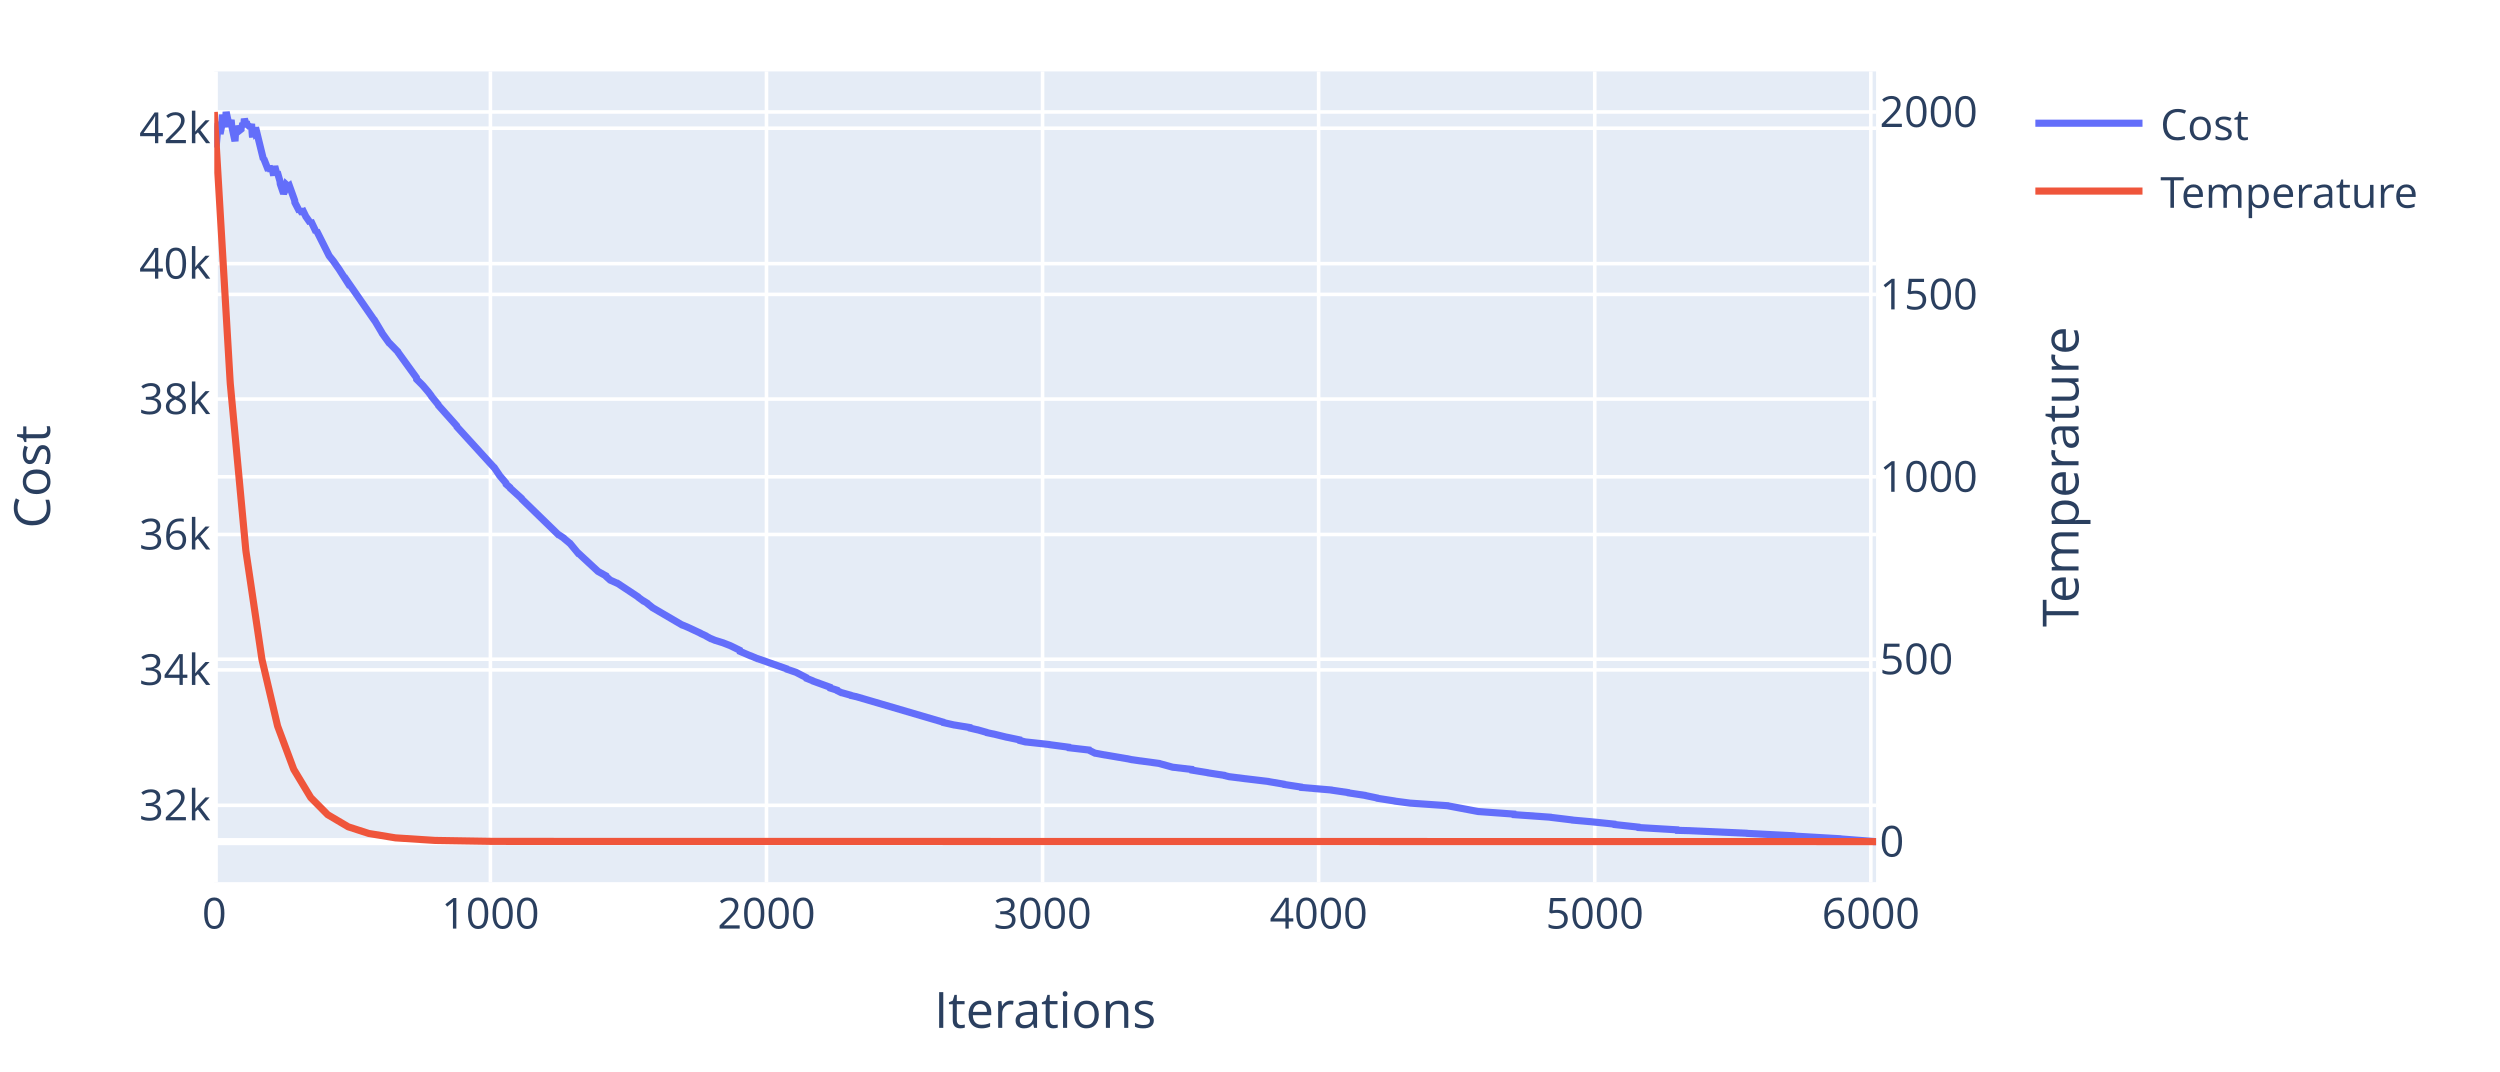
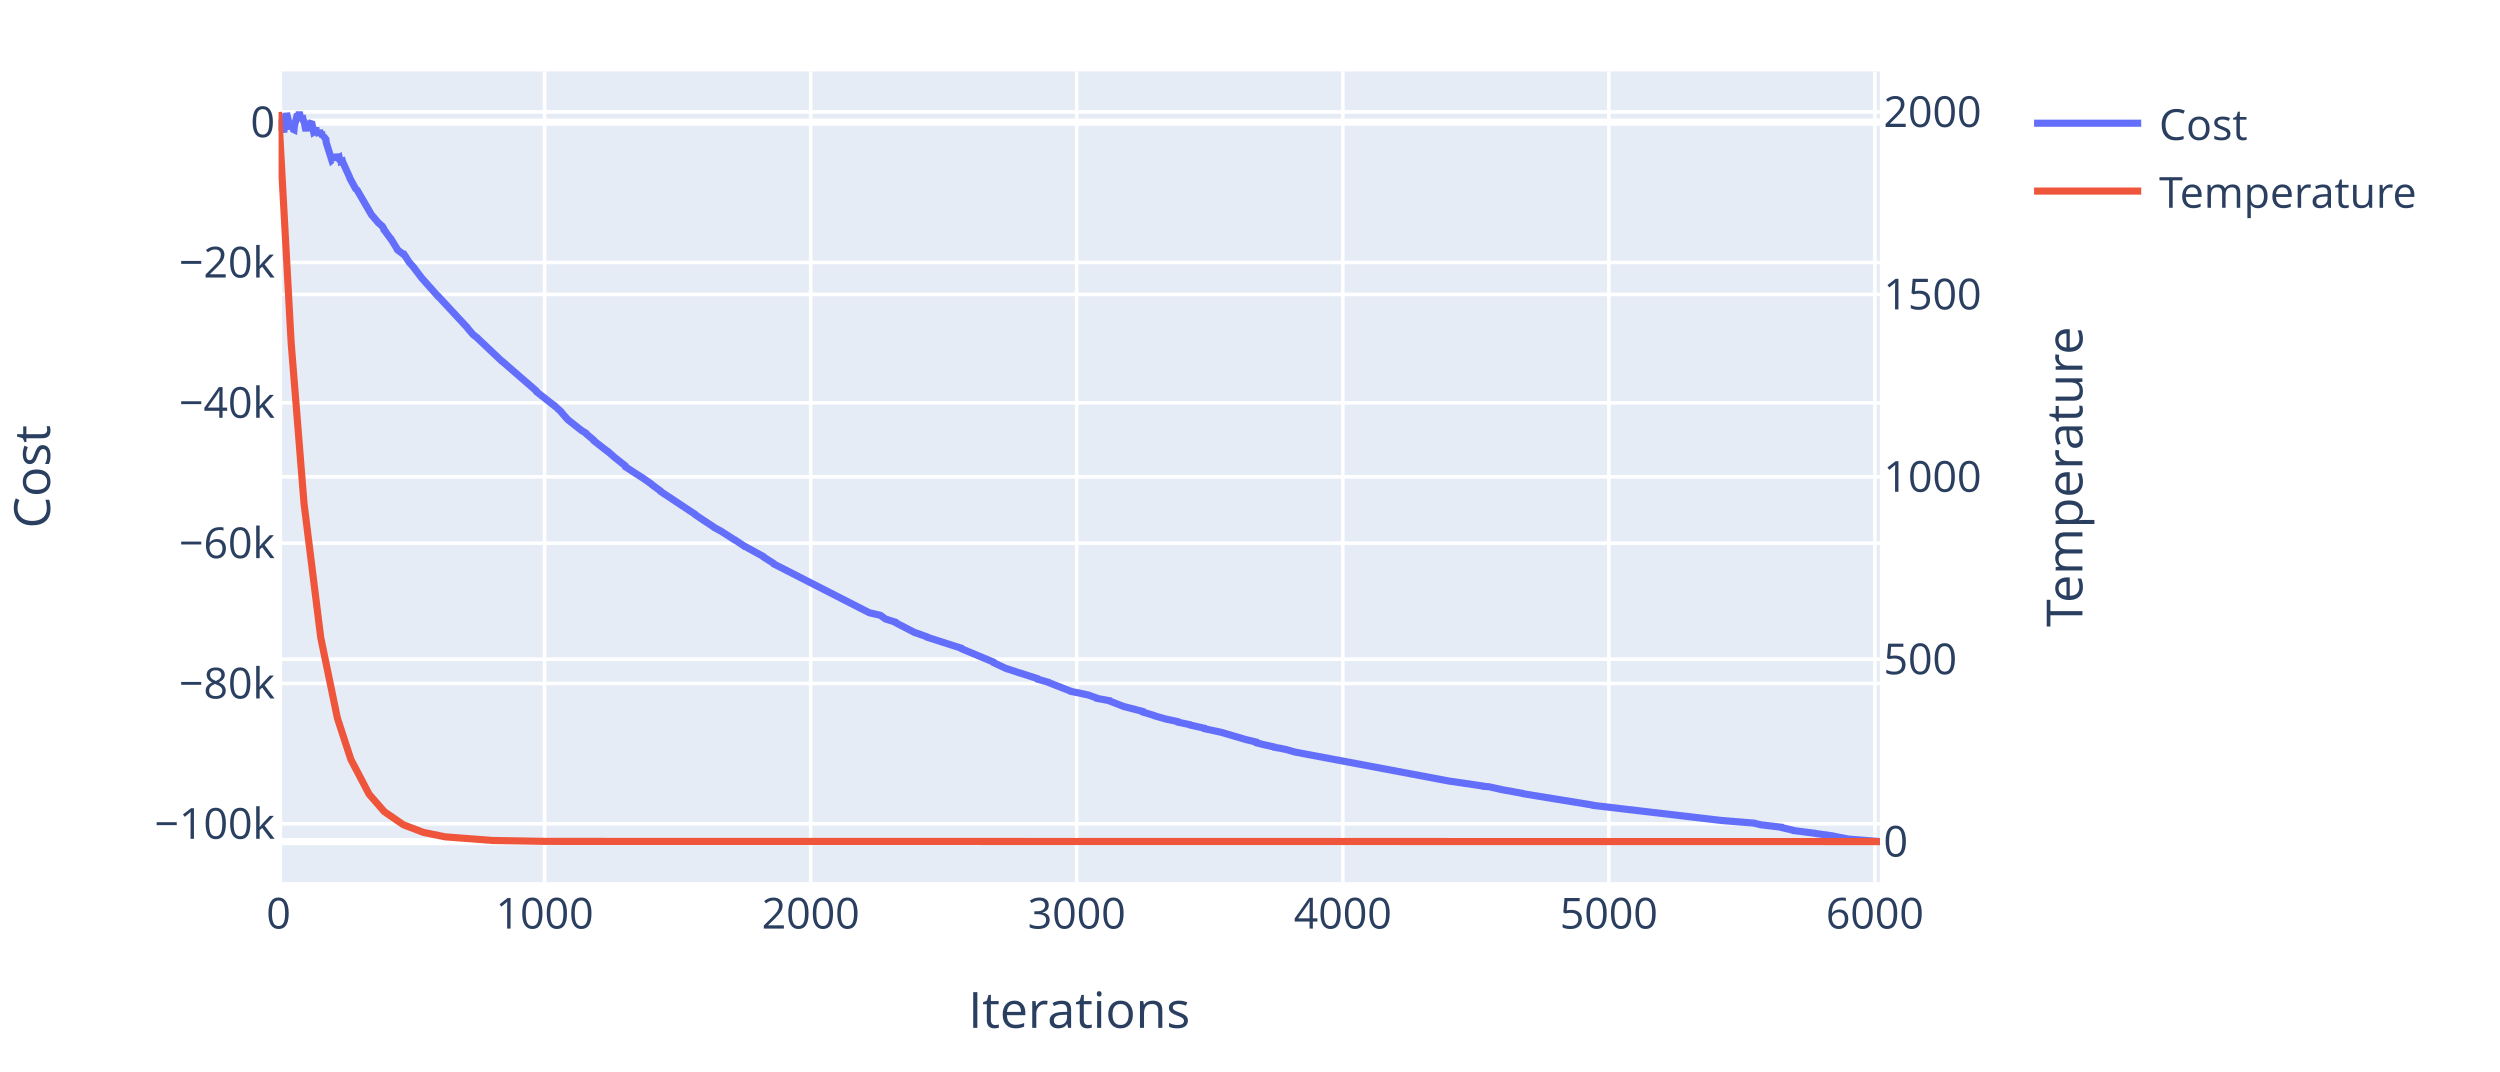
<svg xmlns="http://www.w3.org/2000/svg" class="main-svg" width="700" height="300" style="" viewBox="0 0 700 300">
  <rect x="0" y="0" width="700" height="300" style="fill: rgb(255, 255, 255); fill-opacity: 1;" />
-   <defs id="defs-9c6307">
+   <defs id="defs-2c7716">
    <g class="clips">
-       <clipPath id="clip9c6307xyplot" class="plotclip">
-         <rect width="465.3" height="227" />
-       </clipPath>
-       <clipPath id="clip9c6307xy2plot" class="plotclip">
-         <rect width="465.3" height="227" />
-       </clipPath>
-       <clipPath class="axesclip" id="clip9c6307x">
-         <rect x="60" y="0" width="465.3" height="300" />
-       </clipPath>
-       <clipPath class="axesclip" id="clip9c6307y">
+       <clipPath id="clip2c7716xyplot" class="plotclip">
+         <rect width="448.38" height="227" />
+       </clipPath>
+       <clipPath id="clip2c7716xy2plot" class="plotclip">
+         <rect width="448.38" height="227" />
+       </clipPath>
+       <clipPath class="axesclip" id="clip2c7716x">
+         <rect x="78" y="0" width="448.38" height="300" />
+       </clipPath>
+       <clipPath class="axesclip" id="clip2c7716y">
        <rect x="0" y="20" width="700" height="227" />
      </clipPath>
-       <clipPath class="axesclip" id="clip9c6307xy">
-         <rect x="60" y="20" width="465.3" height="227" />
-       </clipPath>
-       <clipPath class="axesclip" id="clip9c6307y2">
+       <clipPath class="axesclip" id="clip2c7716xy">
+         <rect x="78" y="20" width="448.38" height="227" />
+       </clipPath>
+       <clipPath class="axesclip" id="clip2c7716y2">
        <rect x="0" y="20" width="700" height="227" />
      </clipPath>
-       <clipPath class="axesclip" id="clip9c6307xy2">
-         <rect x="60" y="20" width="465.3" height="227" />
+       <clipPath class="axesclip" id="clip2c7716xy2">
+         <rect x="78" y="20" width="448.38" height="227" />
      </clipPath>
    </g>
    <g class="gradients" />
    <g class="patterns" />
  </defs>
  <g class="bglayer">
-     <rect class="bg" x="60" y="20" width="465.3" height="227" style="fill: rgb(229, 236, 246); fill-opacity: 1; stroke-width: 0;" />
+     <rect class="bg" x="78" y="20" width="448.38" height="227" style="fill: rgb(229, 236, 246); fill-opacity: 1; stroke-width: 0;" />
  </g>
  <g class="layer-below">
    <g class="imagelayer" />
    <g class="shapelayer" />
  </g>
  <g class="cartesianlayer">
    <g class="subplot xy">
      <g class="layer-subplot">
        <g class="shapelayer" />
        <g class="imagelayer" />
      </g>
      <g class="gridlayer">
        <g class="x">
-           <path class="xgrid crisp" transform="translate(137.31,0)" d="M0,20v227" style="stroke: rgb(255, 255, 255); stroke-opacity: 1; stroke-width: 1px;" />
-           <path class="xgrid crisp" transform="translate(214.61,0)" d="M0,20v227" style="stroke: rgb(255, 255, 255); stroke-opacity: 1; stroke-width: 1px;" />
-           <path class="xgrid crisp" transform="translate(291.92,0)" d="M0,20v227" style="stroke: rgb(255, 255, 255); stroke-opacity: 1; stroke-width: 1px;" />
-           <path class="xgrid crisp" transform="translate(369.22,0)" d="M0,20v227" style="stroke: rgb(255, 255, 255); stroke-opacity: 1; stroke-width: 1px;" />
-           <path class="xgrid crisp" transform="translate(446.53,0)" d="M0,20v227" style="stroke: rgb(255, 255, 255); stroke-opacity: 1; stroke-width: 1px;" />
-           <path class="xgrid crisp" transform="translate(523.83,0)" d="M0,20v227" style="stroke: rgb(255, 255, 255); stroke-opacity: 1; stroke-width: 1px;" />
+           <path class="xgrid crisp" transform="translate(152.49,0)" d="M0,20v227" style="stroke: rgb(255, 255, 255); stroke-opacity: 1; stroke-width: 1px;" />
+           <path class="xgrid crisp" transform="translate(226.99,0)" d="M0,20v227" style="stroke: rgb(255, 255, 255); stroke-opacity: 1; stroke-width: 1px;" />
+           <path class="xgrid crisp" transform="translate(301.48,0)" d="M0,20v227" style="stroke: rgb(255, 255, 255); stroke-opacity: 1; stroke-width: 1px;" />
+           <path class="xgrid crisp" transform="translate(375.98,0)" d="M0,20v227" style="stroke: rgb(255, 255, 255); stroke-opacity: 1; stroke-width: 1px;" />
+           <path class="xgrid crisp" transform="translate(450.47,0)" d="M0,20v227" style="stroke: rgb(255, 255, 255); stroke-opacity: 1; stroke-width: 1px;" />
+           <path class="xgrid crisp" transform="translate(524.96,0)" d="M0,20v227" style="stroke: rgb(255, 255, 255); stroke-opacity: 1; stroke-width: 1px;" />
        </g>
        <g class="y">
-           <path class="ygrid crisp" transform="translate(0,225.49)" d="M60,0h465.3" style="stroke: rgb(255, 255, 255); stroke-opacity: 1; stroke-width: 1px;" />
-           <path class="ygrid crisp" transform="translate(0,187.57)" d="M60,0h465.3" style="stroke: rgb(255, 255, 255); stroke-opacity: 1; stroke-width: 1px;" />
-           <path class="ygrid crisp" transform="translate(0,149.65)" d="M60,0h465.3" style="stroke: rgb(255, 255, 255); stroke-opacity: 1; stroke-width: 1px;" />
-           <path class="ygrid crisp" transform="translate(0,111.74)" d="M60,0h465.3" style="stroke: rgb(255, 255, 255); stroke-opacity: 1; stroke-width: 1px;" />
-           <path class="ygrid crisp" transform="translate(0,73.82)" d="M60,0h465.3" style="stroke: rgb(255, 255, 255); stroke-opacity: 1; stroke-width: 1px;" />
-           <path class="ygrid crisp" transform="translate(0,35.9)" d="M60,0h465.3" style="stroke: rgb(255, 255, 255); stroke-opacity: 1; stroke-width: 1px;" />
+           <path class="ygrid crisp" transform="translate(0,230.66)" d="M78,0h448.38" style="stroke: rgb(255, 255, 255); stroke-opacity: 1; stroke-width: 1px;" />
+           <path class="ygrid crisp" transform="translate(0,191.37)" d="M78,0h448.38" style="stroke: rgb(255, 255, 255); stroke-opacity: 1; stroke-width: 1px;" />
+           <path class="ygrid crisp" transform="translate(0,152.08)" d="M78,0h448.38" style="stroke: rgb(255, 255, 255); stroke-opacity: 1; stroke-width: 1px;" />
+           <path class="ygrid crisp" transform="translate(0,112.79)" d="M78,0h448.38" style="stroke: rgb(255, 255, 255); stroke-opacity: 1; stroke-width: 1px;" />
+           <path class="ygrid crisp" transform="translate(0,73.5)" d="M78,0h448.38" style="stroke: rgb(255, 255, 255); stroke-opacity: 1; stroke-width: 1px;" />
        </g>
        <g class="y2">
-           <path class="y2grid crisp" transform="translate(0,184.58)" d="M60,0h465.3" style="stroke: rgb(255, 255, 255); stroke-opacity: 1; stroke-width: 1px;" />
-           <path class="y2grid crisp" transform="translate(0,133.5)" d="M60,0h465.3" style="stroke: rgb(255, 255, 255); stroke-opacity: 1; stroke-width: 1px;" />
-           <path class="y2grid crisp" transform="translate(0,82.43)" d="M60,0h465.3" style="stroke: rgb(255, 255, 255); stroke-opacity: 1; stroke-width: 1px;" />
-           <path class="y2grid crisp" transform="translate(0,31.35)" d="M60,0h465.3" style="stroke: rgb(255, 255, 255); stroke-opacity: 1; stroke-width: 1px;" />
+           <path class="y2grid crisp" transform="translate(0,184.58)" d="M78,0h448.38" style="stroke: rgb(255, 255, 255); stroke-opacity: 1; stroke-width: 1px;" />
+           <path class="y2grid crisp" transform="translate(0,133.5)" d="M78,0h448.38" style="stroke: rgb(255, 255, 255); stroke-opacity: 1; stroke-width: 1px;" />
+           <path class="y2grid crisp" transform="translate(0,82.43)" d="M78,0h448.38" style="stroke: rgb(255, 255, 255); stroke-opacity: 1; stroke-width: 1px;" />
+           <path class="y2grid crisp" transform="translate(0,31.35)" d="M78,0h448.38" style="stroke: rgb(255, 255, 255); stroke-opacity: 1; stroke-width: 1px;" />
        </g>
      </g>
      <g class="zerolinelayer">
-         <path class="xzl zl crisp" transform="translate(60,0)" d="M0,20v227" style="stroke: rgb(255, 255, 255); stroke-opacity: 1; stroke-width: 2px;" />
-         <path class="y2zl zl crisp" transform="translate(0,235.65)" d="M60,0h465.3" style="stroke: rgb(255, 255, 255); stroke-opacity: 1; stroke-width: 2px;" />
+         <path class="xzl zl crisp" transform="translate(78,0)" d="M0,20v227" style="stroke: rgb(255, 255, 255); stroke-opacity: 1; stroke-width: 2px;" />
+         <path class="yzl zl crisp" transform="translate(0,34.21)" d="M78,0h448.38" style="stroke: rgb(255, 255, 255); stroke-opacity: 1; stroke-width: 2px;" />
+         <path class="y2zl zl crisp" transform="translate(0,235.65)" d="M78,0h448.38" style="stroke: rgb(255, 255, 255); stroke-opacity: 1; stroke-width: 2px;" />
      </g>
      <path class="xlines-below" />
      <path class="ylines-below" />
      <g class="overlines-below">
        <path class="xy2-x" />
        <path class="xy2-y" />
      </g>
      <g class="xaxislayer-below" />
      <g class="yaxislayer-below" />
      <g class="overaxes-below">
        <g class="xy2-x" />
        <g class="xy2-y" />
      </g>
-       <g class="plot" transform="translate(60,20)" clip-path="url(#clip9c6307xyplot)">
+       <g class="plot" transform="translate(78,20)" clip-path="url(#clip2c7716xyplot)">
        <g class="scatterlayer mlayer">
-           <g class="trace scatter tracecde241" style="stroke-miterlimit: 2; opacity: 1;">
+           <g class="trace scatter trace14d48f" style="stroke-miterlimit: 2; opacity: 1;">
            <g class="fills" />
            <g class="errorbars" />
            <g class="lines">
-               <path class="js-line" d="M0,19.73L0.54,20.98L1.08,14.5L1.16,14.57L1.24,14.99L1.62,17.49L2.01,15.56L2.09,15.37L2.32,12.11L2.78,15.07L2.86,14.8L3.01,15.63L3.09,13.59L3.17,13.21L3.32,11.35L3.87,13.85L3.94,14.65L4.25,15.29L4.72,13.59L4.79,14.27L4.87,15.22L5.8,19.54L5.95,17.04L6.03,16.62L6.18,17.23L6.42,15.98L6.57,16.39L6.65,15.18L7.03,16.54L7.5,16.17L7.58,15.18L7.81,15.56L7.89,14.84L7.96,14.54L8.27,14.91L8.43,13.25L8.74,14.31L8.81,14.61L8.97,14L9.28,15.56L9.43,14.84L9.51,15.1L10.05,15.6L10.13,14.72L10.2,15.75L10.44,14.69L10.59,17.08L10.67,18.06L10.75,18.33L10.98,16.7L11.05,16.58L11.29,15.75L11.6,16.85L11.67,17.3L11.91,17.11L13.76,24.66L13.84,24.39L15.07,27.5L15.15,27.69L15.38,26.48L15.85,27.96L15.92,27.43L16,27.58L16.08,26.55L16.62,29.17L16.7,28.15L16.78,27.39L16.93,26.55L17.39,28.26L17.47,28.45L17.63,28.11L18.4,30.76L18.48,31.52L19.4,34.21L19.71,33.53L19.79,33.23L20.18,31.71L20.64,32.13L20.72,32.24L21.03,32.02L22.5,36.11L22.57,36.72L23.89,39.26L23.96,38.65L24.66,39.79L24.89,39.3L24.97,39.26L25.67,40.7L25.74,40.77L26.9,42.44L26.98,41.76L28.53,45.02L28.6,44.53L32.16,51.62L32.24,51.73L33.4,53.17L33.47,53.29L34.79,55.18L34.86,55.26L37.18,58.9L37.26,58.75L44.76,69.59L44.84,69.63L46.92,73.12L47,73.31L48.93,76L49.01,76.04L51.41,78.5L51.49,78.69L56.59,85.74L56.66,86.2L58.29,87.83L58.37,87.91L59.76,89.54L59.83,89.61L60.76,90.83L60.84,91.01L62.69,93.29L62.77,93.52L67.87,99.24L67.95,99.51L78.31,110.88L78.39,110.92L79.78,112.97L79.86,113.12L81.63,115.21L81.71,115.55L82.79,116.5L82.87,116.69L86.04,119.57L86.12,119.76L96.32,129.69L96.4,129.69L97.87,130.68L97.95,130.79L99.49,132.08L99.57,132.12L101.89,134.92L101.97,134.92L107.45,140L107.53,140.04L109.7,141.26L109.77,141.45L110.78,142.36L110.86,142.43L112.79,143.3L112.87,143.3L118.66,147.13L118.74,147.25L120.13,148.27L120.21,148.27L121.29,148.95L121.37,149.07L122.61,150.05L122.68,150.13L130.96,154.98L131.03,154.98L132.73,155.7L132.81,155.74L136.13,157.29L136.21,157.37L137.68,158.05L137.76,158.13L138.99,158.81L139.07,158.81L140.15,159.27L140.23,159.3L142.55,160.02L142.63,160.06L144.48,160.78L144.56,160.82L147.11,162.07L147.19,162.38L150.13,163.63L150.2,163.63L152.06,164.42L152.14,164.42L160.25,167.27L160.33,167.38L162.8,168.22L162.88,168.25L165.74,169.73L165.82,169.92L167.52,170.6L167.6,170.68L172.39,172.42L172.47,172.65L174.4,173.26L174.48,173.41L175.56,173.94L175.64,173.94L178.19,174.66L178.27,174.74L179.58,175.04L179.66,175.04L204.09,182.21L204.16,182.32L207.18,183L207.26,183L211.58,183.72L211.66,183.88L213.59,184.33L213.67,184.33L216.22,185.05L216.3,185.13L218.08,185.51L218.16,185.51L221.87,186.42L221.94,186.42L225.5,187.17L225.58,187.36L227.12,187.74L227.2,187.74L233.77,188.46L233.85,188.5L239.26,189.22L239.34,189.37L244.98,190.02L245.06,190.13L246.6,190.89L246.68,190.89L249.31,191.38L249.39,191.38L255.57,192.44L255.65,192.44L256.89,192.71L256.96,192.71L259.28,193.05L259.36,193.05L264.62,193.77L264.69,193.81L268.4,194.83L268.48,194.83L273.66,195.44L273.74,195.63L278.14,196.35L278.22,196.39L282.86,197.11L282.94,197.18L284.25,197.49L284.33,197.49L286.72,197.79L286.8,197.79L288.81,198.06L288.89,198.06L295.15,198.81L295.23,198.85L299.48,199.57L299.56,199.65L304.27,200.37L304.35,200.48L312.78,201.2L312.85,201.24L317.49,201.92L317.57,202L322.29,202.72L322.36,202.76L325.61,203.44L325.69,203.52L330.48,204.27L330.56,204.31L334.89,204.88L334.96,204.88L345.4,205.6L345.48,205.64L353.9,207.23L353.98,207.23L363.88,207.95L363.95,208.1L374.16,208.82L374.23,208.86L380.19,209.58L380.26,209.62L384.98,210.04L385.06,210.04L392.01,210.76L392.09,210.87L398.74,211.59L398.82,211.71L409.56,212.35L409.64,212.5L412.81,212.58L412.89,212.58L429.04,213.3L429.12,213.34L442.26,214.02L442.34,214.1L455.25,214.85L455.33,214.89L464.6,215.61L464.68,215.65L465.3,215.65" style="vector-effect: non-scaling-stroke; fill: none; stroke: rgb(99, 110, 250); stroke-opacity: 1; stroke-width: 2px; opacity: 1;" />
+               <path class="js-line" d="M0,16.68L0.3,13.85L0.89,14.31L0.97,15.13L1.49,17.07L1.56,15.45L1.64,14.2L1.71,14.93L1.94,12.82L2.16,12.85L2.23,11.66L3.35,16.19L3.43,15.24L3.8,14.1L4.1,15.94L4.17,16.25L4.32,16.32L4.4,15.47L5.29,11.9L5.44,12.76L5.51,12.79L5.81,11.35L6.18,13.36L6.26,13.62L6.63,12.33L7,14.15L7.08,14.04L7.15,14.08L7.67,16.67L7.97,15.15L8.05,14.25L8.64,16.52L8.86,15.38L8.94,14.41L9.24,14.14L9.83,16.99L10.28,16.71L10.35,16.19L10.43,15.72L10.65,17.17L10.95,16.56L11.03,17.28L11.32,17.85L11.47,16.36L11.7,17.7L11.77,17.92L11.99,16.98L12.37,18.32L12.52,17.7L12.59,18.6L12.66,18.24L13.26,19.02L13.33,19.88L14.9,24.84L14.97,24.78L15.05,24.84L15.12,23.46L15.72,24.88L15.79,24.37L15.87,24.62L16.31,23.31L16.69,24.18L16.76,24.27L16.98,24.13L17.13,24.86L17.21,25.15L17.43,24.68L17.51,25.21L17.88,25.09L17.95,25.34L19.89,29.61L19.96,29.89L21.75,33.17L21.83,32.93L26.07,40.22L26.15,40.28L27.94,42.39L28.01,42.42L28.98,43.32L29.05,43.36L29.43,43.98L29.5,44.35L30.02,44.91L30.1,45.12L31.36,46.82L31.44,46.85L33.22,49.75L33.3,49.96L34.71,51.02L34.79,50.68L36.65,53.55L36.73,53.6L37.99,55.04L38.07,55.19L40.15,57.94L40.23,58.01L44.62,62.95L44.7,62.96L52.89,71.78L52.97,71.94L54.38,73.6L54.46,73.68L55.72,74.67L55.8,74.78L62.5,81.12L62.58,81.13L72.18,89.47L72.26,89.71L77.18,93.58L77.25,93.58L79.19,95.38L79.26,95.54L80.9,97.41L80.98,97.5L84.85,100.55L84.92,100.57L86.12,101.34L86.19,101.51L88.2,103.19L88.28,103.41L92.15,106.42L92.22,106.42L93.86,107.86L93.94,107.94L97.07,110.43L97.14,110.71L100.27,112.76L100.34,112.79L102.28,114.04L102.35,114.1L104.44,115.57L104.52,115.7L106.9,117.44L106.97,117.61L116.73,124.08L116.81,124.22L118.89,125.61L118.97,125.67L121.87,127.57L121.95,127.68L123.66,128.61L123.73,128.63L127.76,131.21L127.83,131.21L130.51,133L130.59,133L135.73,135.82L135.8,135.97L138.63,137.76L138.71,137.93L165.38,151.56L165.45,151.58L168.51,152.28L168.58,152.34L169.85,153.26L169.92,153.31L172.75,154.22L172.83,154.38L178.12,157.12L178.19,157.12L181.47,158.28L181.54,158.4L191.15,161.49L191.23,161.65L200.17,165.39L200.24,165.56L203.74,167.21L203.82,167.21L207.54,168.44L207.62,168.44L212.46,170L212.53,170.17L215.66,171.07L215.73,171.16L221.77,173.52L221.84,173.59L223.33,173.89L223.41,173.89L226.61,174.58L226.69,174.58L228.99,175.42L229.07,175.53L232.72,176.21L232.79,176.32L236.74,177.86L236.82,177.86L241.96,179.2L242.03,179.39L245.16,180.34L245.23,180.41L248.59,181.38L248.66,181.38L251.79,182.06L251.86,182.21L255.14,182.9L255.22,183L259.24,183.91L259.31,184.05L263.63,184.98L263.71,184.98L271.08,187.15L271.16,187.15L273.77,187.79L273.84,188L275.7,188.48L275.78,188.49L278.76,189.15L278.83,189.25L280.25,189.48L280.32,189.48L281.96,189.84L282.03,189.84L284.64,190.59L284.72,190.6L327.85,198.72L327.92,198.72L337.16,200.08L337.23,200.15L338.87,200.3L338.95,200.3L342.23,201.03L342.3,201.06L348.33,202.15L348.41,202.23L368,205.43L368.08,205.51L404.2,209.76L404.28,209.76L413.29,210.49L413.37,210.54L415.08,210.95L415.16,210.96L420.89,211.63L420.97,211.75L424.09,212.47L424.17,212.56L430.13,213.31L430.2,213.35L435.27,214.07L435.34,214.11L439.07,214.85L439.14,214.9L448.38,215.65" style="vector-effect: non-scaling-stroke; fill: none; stroke: rgb(99, 110, 250); stroke-opacity: 1; stroke-width: 2px; opacity: 1;" />
            </g>
            <g class="points" />
            <g class="text" />
          </g>
        </g>
      </g>
      <g class="overplot">
-         <g class="xy2" transform="translate(60,20)" clip-path="url(#clip9c6307xy2plot)">
+         <g class="xy2" transform="translate(78,20)" clip-path="url(#clip2c7716xy2plot)">
          <g class="scatterlayer mlayer">
-             <g class="trace scatter traced5169d" style="stroke-miterlimit: 2; opacity: 1;">
+             <g class="trace scatter trace99028c" style="stroke-miterlimit: 2; opacity: 1;">
              <g class="fills" />
              <g class="errorbars" />
              <g class="lines">
-                 <path class="js-line" d="M0,11.35L4.41,86.4L4.48,87.43L8.81,133.88L8.89,134.53L13.3,164.33L13.37,164.74L17.7,183.18L17.78,183.44L22.19,195.27L22.26,195.44L26.98,203.27L27.06,203.37L31.7,208.06L31.77,208.12L37.49,211.5L37.57,211.53L43.29,213.38L43.37,213.39L50.79,214.61L50.87,214.61L61.84,215.32L61.92,215.32L78.23,215.59L78.31,215.59L465.3,215.65" style="vector-effect: non-scaling-stroke; fill: none; stroke: rgb(239, 85, 59); stroke-opacity: 1; stroke-width: 2px; opacity: 1;" />
+                 <path class="js-line" d="M0,11.35L3.5,75.59L3.58,76.71L7.08,120.4L7.15,121.16L11.77,158.22L11.84,158.68L16.46,181.03L16.54,181.31L20.19,192.48L20.26,192.67L25.33,202.34L25.4,202.44L29.57,207.23L29.65,207.3L34.94,210.93L35.01,210.96L40.52,213.06L40.6,213.08L46.63,214.31L46.71,214.32L59.89,215.33L59.97,215.33L75.09,215.59L75.16,215.59L448.38,215.65" style="vector-effect: non-scaling-stroke; fill: none; stroke: rgb(239, 85, 59); stroke-opacity: 1; stroke-width: 2px; opacity: 1;" />
              </g>
              <g class="points" />
              <g class="text" />
            </g>
          </g>
        </g>
      </g>
      <path class="xlines-above crisp" d="M0,0" style="fill: none;" />
      <path class="ylines-above crisp" d="M0,0" style="fill: none;" />
      <g class="overlines-above">
        <path class="xy2-x crisp" d="M0,0" style="fill: none;" />
        <path class="xy2-y crisp" d="M0,0" style="fill: none;" />
      </g>
      <g class="xaxislayer-above">
        <g class="xtick">
-           <text text-anchor="middle" x="0" y="260" transform="translate(60,0)" style="font-family: 'Open Sans', verdana, arial, sans-serif; font-size: 12px; fill: rgb(42, 63, 95); fill-opacity: 1; white-space: pre; opacity: 1;">0</text>
-         </g>
-         <g class="xtick">
-           <text text-anchor="middle" x="0" y="260" style="font-family: 'Open Sans', verdana, arial, sans-serif; font-size: 12px; fill: rgb(42, 63, 95); fill-opacity: 1; white-space: pre; opacity: 1;" transform="translate(137.31,0)">1000</text>
-         </g>
-         <g class="xtick">
-           <text text-anchor="middle" x="0" y="260" style="font-family: 'Open Sans', verdana, arial, sans-serif; font-size: 12px; fill: rgb(42, 63, 95); fill-opacity: 1; white-space: pre; opacity: 1;" transform="translate(214.61,0)">2000</text>
-         </g>
-         <g class="xtick">
-           <text text-anchor="middle" x="0" y="260" style="font-family: 'Open Sans', verdana, arial, sans-serif; font-size: 12px; fill: rgb(42, 63, 95); fill-opacity: 1; white-space: pre; opacity: 1;" transform="translate(291.92,0)">3000</text>
-         </g>
-         <g class="xtick">
-           <text text-anchor="middle" x="0" y="260" style="font-family: 'Open Sans', verdana, arial, sans-serif; font-size: 12px; fill: rgb(42, 63, 95); fill-opacity: 1; white-space: pre; opacity: 1;" transform="translate(369.22,0)">4000</text>
-         </g>
-         <g class="xtick">
-           <text text-anchor="middle" x="0" y="260" style="font-family: 'Open Sans', verdana, arial, sans-serif; font-size: 12px; fill: rgb(42, 63, 95); fill-opacity: 1; white-space: pre; opacity: 1;" transform="translate(446.53,0)">5000</text>
-         </g>
-         <g class="xtick">
-           <text text-anchor="middle" x="0" y="260" style="font-family: 'Open Sans', verdana, arial, sans-serif; font-size: 12px; fill: rgb(42, 63, 95); fill-opacity: 1; white-space: pre; opacity: 1;" transform="translate(523.83,0)">6000</text>
+           <text text-anchor="middle" x="0" y="260" transform="translate(78,0)" style="font-family: 'Open Sans', verdana, arial, sans-serif; font-size: 12px; fill: rgb(42, 63, 95); fill-opacity: 1; white-space: pre; opacity: 1;">0</text>
+         </g>
+         <g class="xtick">
+           <text text-anchor="middle" x="0" y="260" style="font-family: 'Open Sans', verdana, arial, sans-serif; font-size: 12px; fill: rgb(42, 63, 95); fill-opacity: 1; white-space: pre; opacity: 1;" transform="translate(152.49,0)">1000</text>
+         </g>
+         <g class="xtick">
+           <text text-anchor="middle" x="0" y="260" style="font-family: 'Open Sans', verdana, arial, sans-serif; font-size: 12px; fill: rgb(42, 63, 95); fill-opacity: 1; white-space: pre; opacity: 1;" transform="translate(226.99,0)">2000</text>
+         </g>
+         <g class="xtick">
+           <text text-anchor="middle" x="0" y="260" style="font-family: 'Open Sans', verdana, arial, sans-serif; font-size: 12px; fill: rgb(42, 63, 95); fill-opacity: 1; white-space: pre; opacity: 1;" transform="translate(301.48,0)">3000</text>
+         </g>
+         <g class="xtick">
+           <text text-anchor="middle" x="0" y="260" style="font-family: 'Open Sans', verdana, arial, sans-serif; font-size: 12px; fill: rgb(42, 63, 95); fill-opacity: 1; white-space: pre; opacity: 1;" transform="translate(375.98,0)">4000</text>
+         </g>
+         <g class="xtick">
+           <text text-anchor="middle" x="0" y="260" style="font-family: 'Open Sans', verdana, arial, sans-serif; font-size: 12px; fill: rgb(42, 63, 95); fill-opacity: 1; white-space: pre; opacity: 1;" transform="translate(450.47,0)">5000</text>
+         </g>
+         <g class="xtick">
+           <text text-anchor="middle" x="0" y="260" style="font-family: 'Open Sans', verdana, arial, sans-serif; font-size: 12px; fill: rgb(42, 63, 95); fill-opacity: 1; white-space: pre; opacity: 1;" transform="translate(524.96,0)">6000</text>
        </g>
      </g>
      <g class="yaxislayer-above">
        <g class="ytick">
-           <text text-anchor="end" x="59" y="4.2" transform="translate(0,225.49)" style="font-family: 'Open Sans', verdana, arial, sans-serif; font-size: 12px; fill: rgb(42, 63, 95); fill-opacity: 1; white-space: pre; opacity: 1;">32k</text>
-         </g>
-         <g class="ytick">
-           <text text-anchor="end" x="59" y="4.2" style="font-family: 'Open Sans', verdana, arial, sans-serif; font-size: 12px; fill: rgb(42, 63, 95); fill-opacity: 1; white-space: pre; opacity: 1;" transform="translate(0,187.57)">34k</text>
-         </g>
-         <g class="ytick">
-           <text text-anchor="end" x="59" y="4.2" style="font-family: 'Open Sans', verdana, arial, sans-serif; font-size: 12px; fill: rgb(42, 63, 95); fill-opacity: 1; white-space: pre; opacity: 1;" transform="translate(0,149.65)">36k</text>
-         </g>
-         <g class="ytick">
-           <text text-anchor="end" x="59" y="4.2" style="font-family: 'Open Sans', verdana, arial, sans-serif; font-size: 12px; fill: rgb(42, 63, 95); fill-opacity: 1; white-space: pre; opacity: 1;" transform="translate(0,111.74)">38k</text>
-         </g>
-         <g class="ytick">
-           <text text-anchor="end" x="59" y="4.2" style="font-family: 'Open Sans', verdana, arial, sans-serif; font-size: 12px; fill: rgb(42, 63, 95); fill-opacity: 1; white-space: pre; opacity: 1;" transform="translate(0,73.82)">40k</text>
-         </g>
-         <g class="ytick">
-           <text text-anchor="end" x="59" y="4.2" style="font-family: 'Open Sans', verdana, arial, sans-serif; font-size: 12px; fill: rgb(42, 63, 95); fill-opacity: 1; white-space: pre; opacity: 1;" transform="translate(0,35.9)">42k</text>
+           <text text-anchor="end" x="77" y="4.2" transform="translate(0,230.66)" style="font-family: 'Open Sans', verdana, arial, sans-serif; font-size: 12px; fill: rgb(42, 63, 95); fill-opacity: 1; white-space: pre; opacity: 1;">−100k</text>
+         </g>
+         <g class="ytick">
+           <text text-anchor="end" x="77" y="4.2" style="font-family: 'Open Sans', verdana, arial, sans-serif; font-size: 12px; fill: rgb(42, 63, 95); fill-opacity: 1; white-space: pre; opacity: 1;" transform="translate(0,191.37)">−80k</text>
+         </g>
+         <g class="ytick">
+           <text text-anchor="end" x="77" y="4.2" style="font-family: 'Open Sans', verdana, arial, sans-serif; font-size: 12px; fill: rgb(42, 63, 95); fill-opacity: 1; white-space: pre; opacity: 1;" transform="translate(0,152.08)">−60k</text>
+         </g>
+         <g class="ytick">
+           <text text-anchor="end" x="77" y="4.2" style="font-family: 'Open Sans', verdana, arial, sans-serif; font-size: 12px; fill: rgb(42, 63, 95); fill-opacity: 1; white-space: pre; opacity: 1;" transform="translate(0,112.79)">−40k</text>
+         </g>
+         <g class="ytick">
+           <text text-anchor="end" x="77" y="4.2" style="font-family: 'Open Sans', verdana, arial, sans-serif; font-size: 12px; fill: rgb(42, 63, 95); fill-opacity: 1; white-space: pre; opacity: 1;" transform="translate(0,73.5)">−20k</text>
+         </g>
+         <g class="ytick">
+           <text text-anchor="end" x="77" y="4.2" style="font-family: 'Open Sans', verdana, arial, sans-serif; font-size: 12px; fill: rgb(42, 63, 95); fill-opacity: 1; white-space: pre; opacity: 1;" transform="translate(0,34.21)">0</text>
        </g>
      </g>
      <g class="overaxes-above">
        <g class="xy2-x" />
        <g class="xy2-y">
          <g class="y2tick">
-             <text text-anchor="start" x="526.3" y="4.2" transform="translate(0,235.65)" style="font-family: 'Open Sans', verdana, arial, sans-serif; font-size: 12px; fill: rgb(42, 63, 95); fill-opacity: 1; white-space: pre; opacity: 1;">0</text>
-           </g>
-           <g class="y2tick">
-             <text text-anchor="start" x="526.3" y="4.2" style="font-family: 'Open Sans', verdana, arial, sans-serif; font-size: 12px; fill: rgb(42, 63, 95); fill-opacity: 1; white-space: pre; opacity: 1;" transform="translate(0,184.58)">500</text>
-           </g>
-           <g class="y2tick">
-             <text text-anchor="start" x="526.3" y="4.2" style="font-family: 'Open Sans', verdana, arial, sans-serif; font-size: 12px; fill: rgb(42, 63, 95); fill-opacity: 1; white-space: pre; opacity: 1;" transform="translate(0,133.5)">1000</text>
-           </g>
-           <g class="y2tick">
-             <text text-anchor="start" x="526.3" y="4.2" style="font-family: 'Open Sans', verdana, arial, sans-serif; font-size: 12px; fill: rgb(42, 63, 95); fill-opacity: 1; white-space: pre; opacity: 1;" transform="translate(0,82.43)">1500</text>
-           </g>
-           <g class="y2tick">
-             <text text-anchor="start" x="526.3" y="4.2" style="font-family: 'Open Sans', verdana, arial, sans-serif; font-size: 12px; fill: rgb(42, 63, 95); fill-opacity: 1; white-space: pre; opacity: 1;" transform="translate(0,31.35)">2000</text>
+             <text text-anchor="start" x="527.38" y="4.2" transform="translate(0,235.65)" style="font-family: 'Open Sans', verdana, arial, sans-serif; font-size: 12px; fill: rgb(42, 63, 95); fill-opacity: 1; white-space: pre; opacity: 1;">0</text>
+           </g>
+           <g class="y2tick">
+             <text text-anchor="start" x="527.38" y="4.2" style="font-family: 'Open Sans', verdana, arial, sans-serif; font-size: 12px; fill: rgb(42, 63, 95); fill-opacity: 1; white-space: pre; opacity: 1;" transform="translate(0,184.58)">500</text>
+           </g>
+           <g class="y2tick">
+             <text text-anchor="start" x="527.38" y="4.2" style="font-family: 'Open Sans', verdana, arial, sans-serif; font-size: 12px; fill: rgb(42, 63, 95); fill-opacity: 1; white-space: pre; opacity: 1;" transform="translate(0,133.5)">1000</text>
+           </g>
+           <g class="y2tick">
+             <text text-anchor="start" x="527.38" y="4.2" style="font-family: 'Open Sans', verdana, arial, sans-serif; font-size: 12px; fill: rgb(42, 63, 95); fill-opacity: 1; white-space: pre; opacity: 1;" transform="translate(0,82.43)">1500</text>
+           </g>
+           <g class="y2tick">
+             <text text-anchor="start" x="527.38" y="4.2" style="font-family: 'Open Sans', verdana, arial, sans-serif; font-size: 12px; fill: rgb(42, 63, 95); fill-opacity: 1; white-space: pre; opacity: 1;" transform="translate(0,31.35)">2000</text>
          </g>
        </g>
      </g>
    </g>
    <g class="subplot xy2" />
  </g>
  <g class="polarlayer" />
  <g class="smithlayer" />
  <g class="ternarylayer" />
  <g class="geolayer" />
  <g class="funnelarealayer" />
  <g class="pielayer" />
  <g class="iciclelayer" />
  <g class="treemaplayer" />
  <g class="sunburstlayer" />
  <g class="glimages" />
-   <defs id="topdefs-9c6307">
+   <defs id="topdefs-2c7716">
    <g class="clips" />
-     <clipPath id="legend9c6307">
+     <clipPath id="legend2c7716">
      <rect width="123" height="48" x="0" y="0" />
    </clipPath>
  </defs>
  <g class="layer-above">
    <g class="imagelayer" />
    <g class="shapelayer" />
  </g>
  <g class="infolayer">
-     <g class="legend" pointer-events="all" transform="translate(564.9,20)">
+     <g class="legend" pointer-events="all" transform="translate(564.54,20)">
      <rect class="bg" shape-rendering="crispEdges" width="123" height="48" x="0" y="0" style="stroke: rgb(68, 68, 68); stroke-opacity: 1; fill: rgb(255, 255, 255); fill-opacity: 1; stroke-width: 0px;" />
-       <g class="scrollbox" transform="" clip-path="url(#legend9c6307)">
+       <g class="scrollbox" transform="" clip-path="url(#legend2c7716)">
        <g class="groups">
          <g class="traces" transform="translate(0,14.5)" style="opacity: 1;">
            <text class="legendtext" text-anchor="start" x="40" y="4.68" style="font-family: 'Open Sans', verdana, arial, sans-serif; font-size: 12px; fill: rgb(42, 63, 95); fill-opacity: 1; white-space: pre;">Cost</text>
            <g class="layers" style="opacity: 1;">
              <g class="legendfill" />
              <g class="legendlines">
                <path class="js-line" d="M5,0h30" style="fill: none; stroke: rgb(99, 110, 250); stroke-opacity: 1; stroke-width: 2px;" />
              </g>
              <g class="legendsymbols">
                <g class="legendpoints" />
              </g>
            </g>
            <rect class="legendtoggle" x="0" y="-9.5" width="117.266" height="19" style="fill: rgb(0, 0, 0); fill-opacity: 0;" />
          </g>
          <g class="traces" transform="translate(0,33.5)" style="opacity: 1;">
            <text class="legendtext" text-anchor="start" x="40" y="4.68" style="font-family: 'Open Sans', verdana, arial, sans-serif; font-size: 12px; fill: rgb(42, 63, 95); fill-opacity: 1; white-space: pre;">Temperature</text>
            <g class="layers" style="opacity: 1;">
              <g class="legendfill" />
              <g class="legendlines">
                <path class="js-line" d="M5,0h30" style="fill: none; stroke: rgb(239, 85, 59); stroke-opacity: 1; stroke-width: 2px;" />
              </g>
              <g class="legendsymbols">
                <g class="legendpoints" />
              </g>
            </g>
            <rect class="legendtoggle" x="0" y="-9.5" width="117.266" height="19" style="fill: rgb(0, 0, 0); fill-opacity: 0;" />
          </g>
        </g>
      </g>
      <rect class="scrollbar" rx="20" ry="3" width="0" height="0" x="0" y="0" style="fill: rgb(128, 139, 164); fill-opacity: 1;" />
    </g>
    <g class="g-gtitle" />
    <g class="g-xtitle">
-       <text class="xtitle" x="292.65" y="287.8" text-anchor="middle" style="font-family: 'Open Sans', verdana, arial, sans-serif; font-size: 14px; fill: rgb(42, 63, 95); opacity: 1; font-weight: normal; white-space: pre;">Iterations</text>
-     </g>
-     <g class="g-ytitle" transform="translate(2.15918,0)">
-       <text class="ytitle" transform="rotate(-90,11.84063,133.5)" x="11.841" y="133.5" text-anchor="middle" style="font-family: 'Open Sans', verdana, arial, sans-serif; font-size: 14px; fill: rgb(42, 63, 95); opacity: 1; font-weight: normal; white-space: pre;">Cost</text>
+       <text class="xtitle" x="302.19" y="287.8" text-anchor="middle" style="font-family: 'Open Sans', verdana, arial, sans-serif; font-size: 14px; fill: rgb(42, 63, 95); opacity: 1; font-weight: normal; white-space: pre;">Iterations</text>
+     </g>
+     <g class="g-ytitle" transform="translate(1.612305,0)">
+       <text class="ytitle" transform="rotate(-90,12.3875,133.5)" x="12.388" y="133.5" text-anchor="middle" style="font-family: 'Open Sans', verdana, arial, sans-serif; font-size: 14px; fill: rgb(42, 63, 95); opacity: 1; font-weight: normal; white-space: pre;">Cost</text>
    </g>
    <g class="g-y2title">
-       <text class="y2title" transform="rotate(-90,581.9875,133.5)" x="581.987" y="133.5" text-anchor="middle" style="font-family: 'Open Sans', verdana, arial, sans-serif; font-size: 14px; fill: rgb(42, 63, 95); opacity: 1; font-weight: normal; white-space: pre;">Temperature</text>
+       <text class="y2title" transform="rotate(-90,583.0812,133.5)" x="583.081" y="133.5" text-anchor="middle" style="font-family: 'Open Sans', verdana, arial, sans-serif; font-size: 14px; fill: rgb(42, 63, 95); opacity: 1; font-weight: normal; white-space: pre;">Temperature</text>
    </g>
  </g>
</svg>
